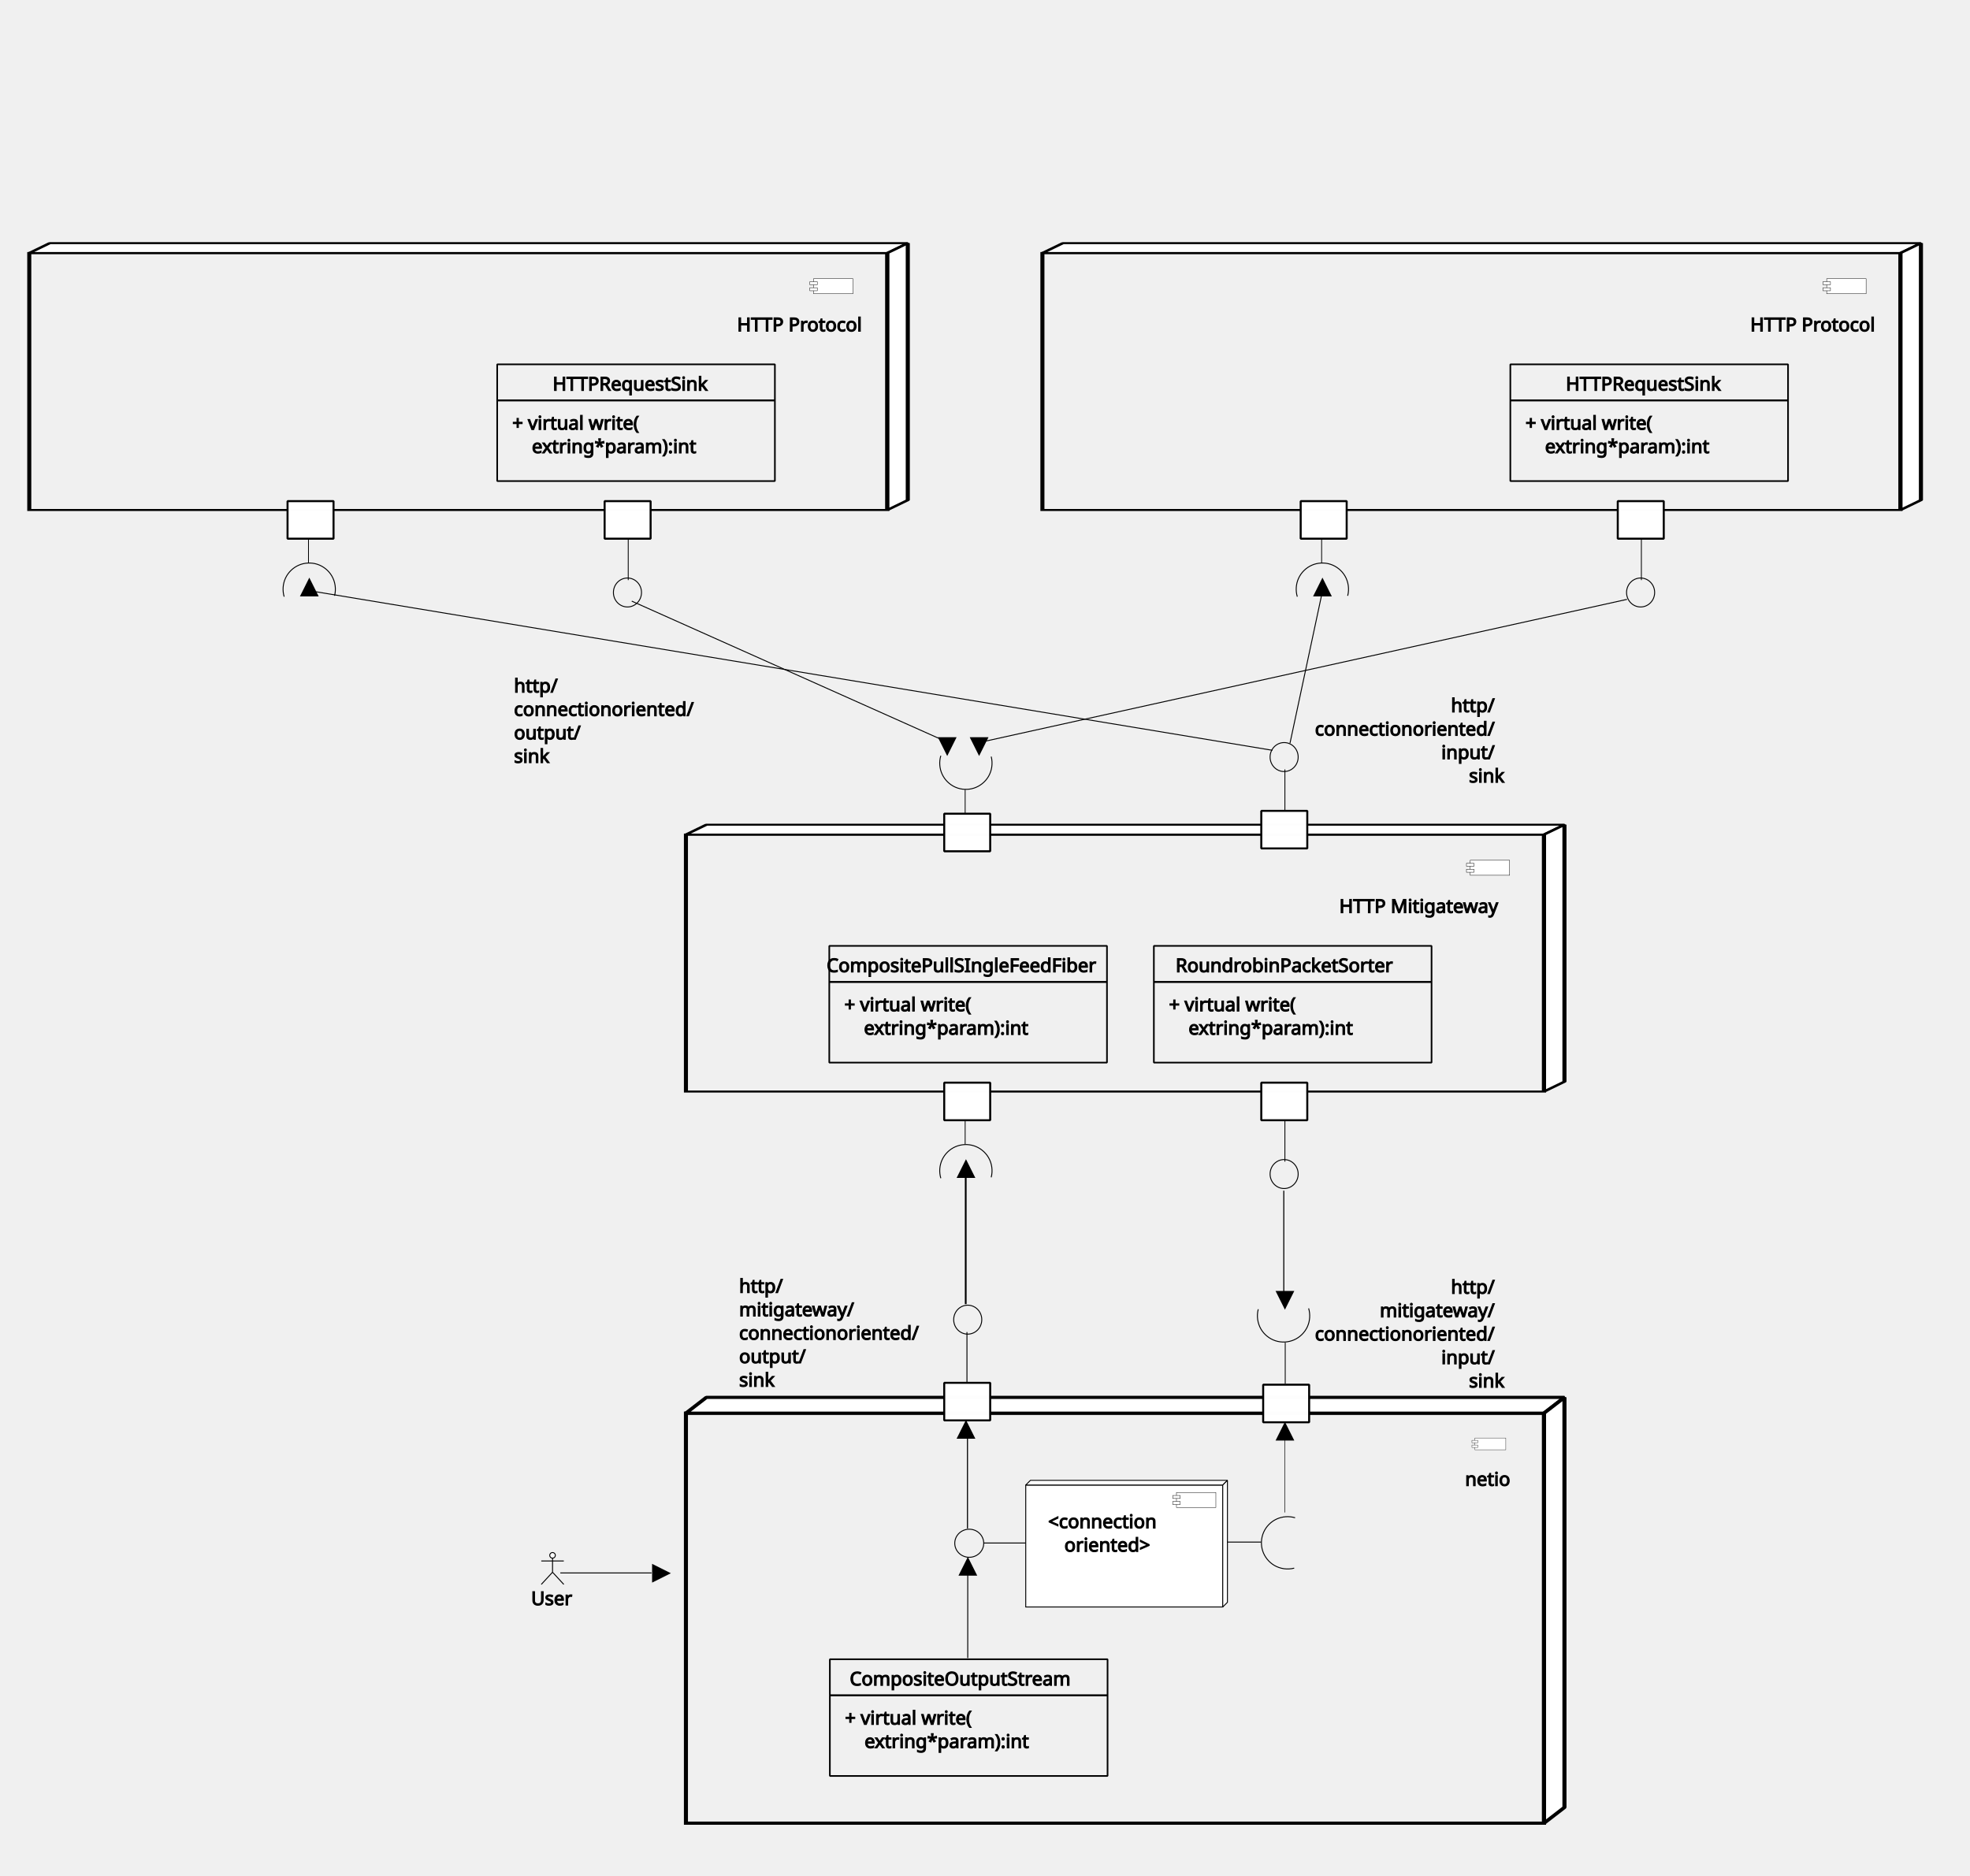
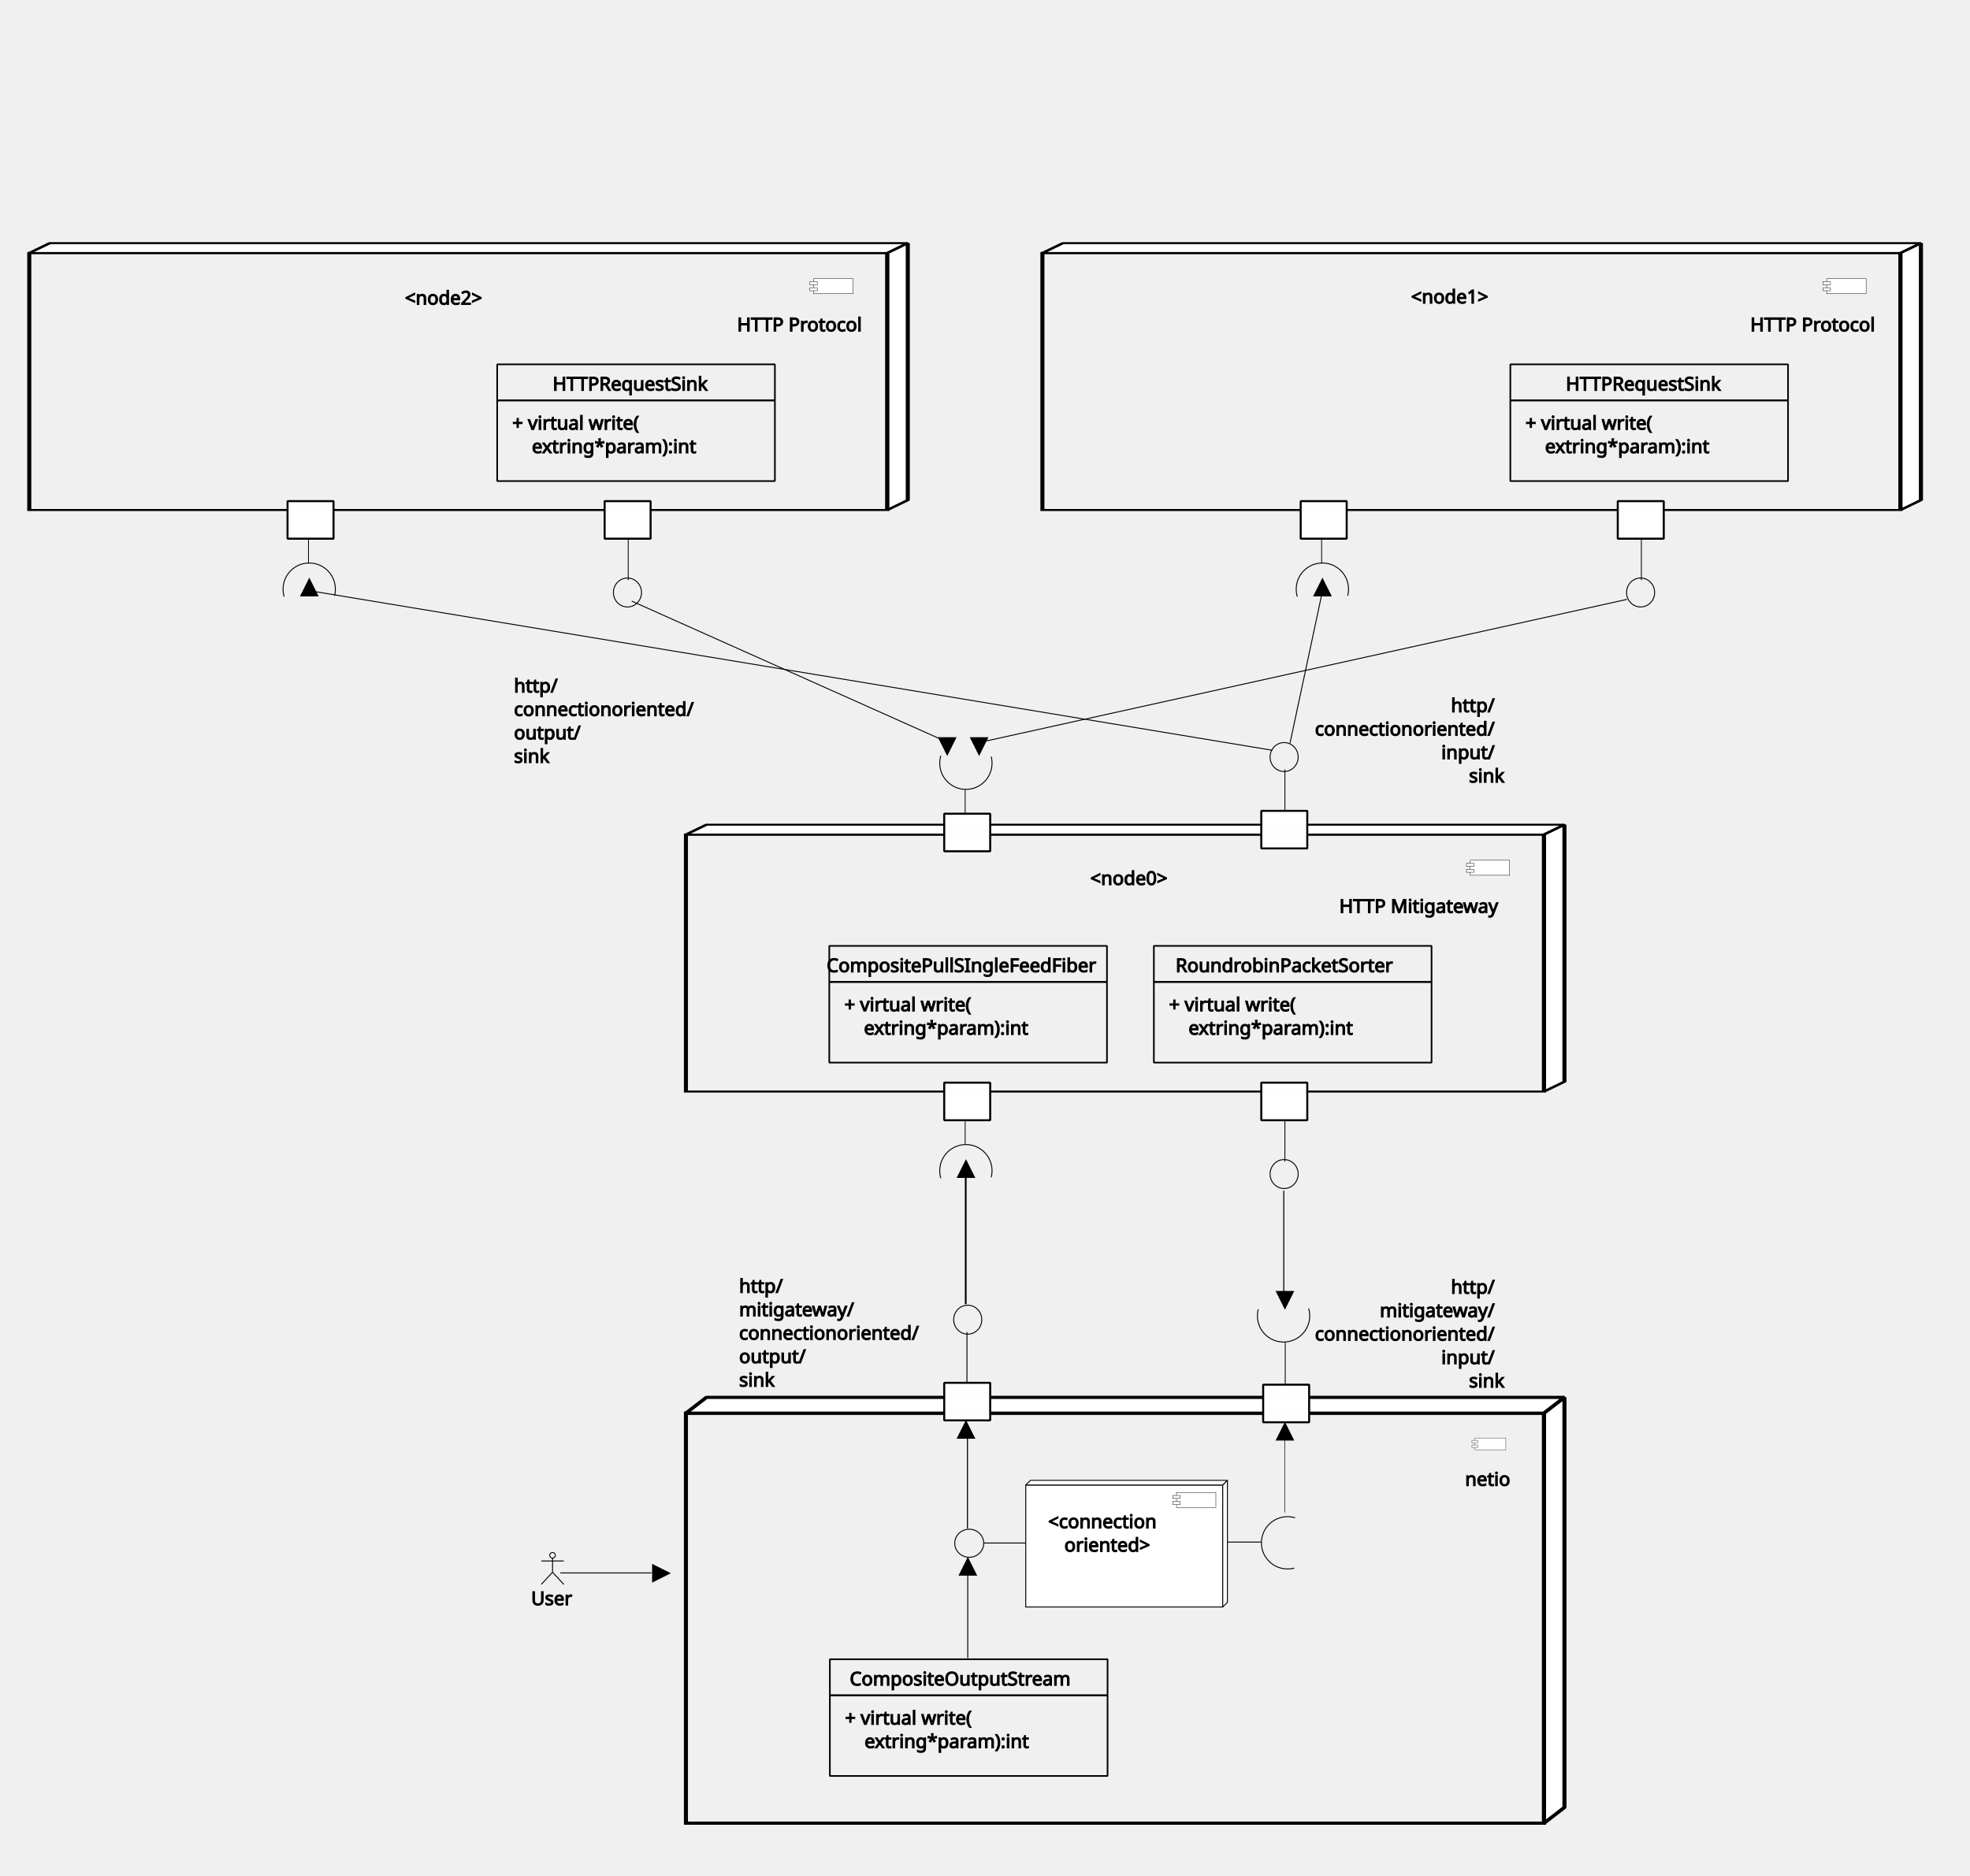
<svg xmlns="http://www.w3.org/2000/svg" viewBox="165 100 2100 2000" id="svg4022" version="1.1" width="100%" height="100%" style="stroke:#000000">
  <defs id="defs4148">
    </defs>
  <style type="text/css" id="style4024">
* {
	stroke: black;
}

text {
	fill: black;
	stroke: none;
	font-size: 10px;
	font-family: sans-serif;
}

rect, ellipse {
	fill: white;
}

polygon {
	stroke-miterlimit: 1;
	fill: white;
}
</style>
  <text xml:space="preserve" style="font-size:40px;font-style:normal;font-weight:normal;line-height:125%;letter-spacing:0px;word-spacing:0px;fill:#000000;fill-opacity:1;stroke:none;font-family:Sans;-inkscape-font-specification:Sans" x="1005.602" y="1559.237" id="text4386">
    <tspan id="tspan4388" style="font-style:normal;stroke:#000000;-inkscape-font-specification:Sans" x="1005.602" y="1559.237" />
  </text>
  <g id="g11779" transform="translate(980,1509)" style="stroke:#000000">
    <g transform="translate(-88,514)" id="g4358" style="stroke:#000000">
      <g transform="translate(-179.4336,-479.199)" id="g3357-4-8-0-0" style="stroke:#000000">
        <rect style="fill:#ffffff;stroke:#000000" id="rect4044-5-4-2-2-2" height="130" width="210" y="139.422" x="545.861" />
        <g id="g3309-9-3-8-5" style="stroke:#000000">
          <g id="g3301-9-0-9-7" style="stroke:#000000">
            <polygon style="fill:#ffffff;stroke:#000000;stroke-miterlimit:1" transform="translate(170.8606,-100.578)" id="polygon4046-6-2-15-5-3" points="585,240 375,240 380,235 590,235 " />
            <polygon style="fill:#ffffff;stroke:#000000;stroke-miterlimit:1" transform="translate(170.8606,-100.578)" id="polygon4048-6-0-8-4-0" points="585,370 585,240 590,235 590,365 " />
          </g>
          <g id="g4274-8-3-5-4-5-9" transform="matrix(0.4,0,0,0.4,548.5323,95.35455)" style="stroke:#000000">
            <rect id="rect4090-5-5-8-8-7-5" height="40" width="105" y="130" x="395" style="fill:#ffffff;stroke:#000000" />
            <rect id="rect4092-1-9-4-9-9-10" height="8" width="20" y="138" x="385" style="fill:#ffffff;stroke:#000000" />
            <rect id="rect4094-3-4-9-7-0-6" height="8" width="20" y="154" x="385" style="fill:#ffffff;stroke:#000000" />
          </g>
        </g>
      </g>
      <path style="fill:none;stroke:#000000;stroke-width:1px;stroke-linecap:butt;stroke-linejoin:miter;stroke-opacity:1" d="m 653.549,-304.899 c -6.453,-1.933 -13.606,-1.424 -19.721,1.404 -6.114,2.828 -11.134,7.949 -13.84,14.118 -2.705,6.169 -3.072,13.331 -1.011,19.745 2.062,6.413 6.533,12.02 12.326,15.458 6.333,3.757 14.185,4.861 21.308,2.995" id="path4999-4-0-0-3" />
      <path style="fill:none;stroke:#000000;stroke-width:1px;stroke-linecap:butt;stroke-linejoin:miter;stroke-opacity:1" d="m 416.323,-378.954 36.019,0" id="path4354" transform="translate(165,100)" />
    </g>
    <g style="stroke:#000000" transform="translate(-84,210)" id="g3677">
      <path transform="matrix(1,0,0,-1,7.97381,53.36547)" style="opacity:0.99;fill:none;stroke:#000000;stroke-width:1;stroke-linecap:butt;stroke-linejoin:bevel;stroke-miterlimit:0;stroke-opacity:1;stroke-dasharray:none" id="path4963-2-2-4-4-5-4" d="m 309.669,27.077 c 0,8.267 -6.911,14.969 -15.437,14.969 -8.525,0 -15.437,-6.702 -15.437,-14.969 0,-8.267 6.911,-14.969 15.437,-14.969 8.525,0 15.437,6.702 15.437,14.969 z" />
      <path style="fill:none;stroke:#000000;stroke-width:1px;stroke-linecap:butt;stroke-linejoin:miter;stroke-opacity:1" d="m 317.496,26.037 44.907,0" id="path4424" />
    </g>
    <text id="text3661" y="220.138" x="378.319" style="font-size:20px;font-style:normal;font-weight:normal;text-align:center;line-height:125%;letter-spacing:0px;word-spacing:0px;text-anchor:middle;fill:#000000;fill-opacity:1;stroke:none;font-family:Sans;-inkscape-font-specification:Sans" xml:space="preserve">
      <tspan y="220.138" x="378.319" style="text-align:center;text-anchor:middle;stroke:#000000" id="tspan3591">&lt;connection</tspan>
      <tspan y="245.138" x="378.319" style="text-align:center;text-anchor:middle;stroke:#000000" id="tspan5605">oriented&gt;</tspan>
    </text>
  </g>
  <text xml:space="preserve" style="font-size:20px;font-style:normal;font-weight:normal;line-height:125%;letter-spacing:0px;word-spacing:0px;fill:#000000;fill-opacity:1;stroke:none;font-family:Sans;-inkscape-font-specification:Sans" x="952.908" y="1478.154" id="text3224">
    <tspan id="tspan3226" style="stroke:#000000" x="952.908" y="1478.154">http/</tspan>
    <tspan style="stroke:#000000" x="952.908" y="1503.154" id="tspan27195">mitigateway/</tspan>
    <tspan style="stroke:#000000" x="952.908" y="1528.154" id="tspan3228">connectionoriented/</tspan>
    <tspan style="stroke:#000000" x="952.908" y="1553.154" id="tspan3230">output/</tspan>
    <tspan style="stroke:#000000" x="952.908" y="1578.154" id="tspan3232">sink</tspan>
  </text>
  <text xml:space="preserve" style="font-size:20px;font-style:normal;font-weight:normal;text-align:end;line-height:125%;letter-spacing:0px;word-spacing:0px;text-anchor:end;fill:#000000;fill-opacity:1;stroke:none;font-family:Sans;-inkscape-font-specification:Sans" x="1784.274" y="1479.125" id="text3224-7">
    <tspan id="tspan3226-0" style="text-align:end;text-anchor:end;stroke:#000000" x="1784.274" y="1479.125">http/</tspan>
    <tspan style="text-align:end;text-anchor:end;stroke:#000000" x="1784.274" y="1504.125" id="tspan27211">mitigateway/</tspan>
    <tspan style="text-align:end;text-anchor:end;stroke:#000000" x="1784.274" y="1529.125" id="tspan3228-7">connectionoriented/</tspan>
    <tspan style="text-align:end;text-anchor:end;stroke:#000000" x="1784.274" y="1554.125" id="tspan3230-3">input/</tspan>
    <tspan style="text-align:end;text-anchor:end;stroke:#000000" x="1784.274" y="1579.125" id="tspan3232-5">sink</tspan>
  </text>
  <g id="g20018" style="stroke:#000000" transform="translate(568.17,1713.722)">
    <rect y="155.241" x="481.45" height="124.412" width="296.023" id="rect4321-0" style="opacity:0.99;fill:none;stroke:#000000;stroke-width:1.733;stroke-linecap:butt;stroke-linejoin:bevel;stroke-miterlimit:0;stroke-opacity:1;stroke-dasharray:none" />
    <path id="path4323-6" d="m 481.372,193.685 296.023,0" style="fill:none;stroke:#000000;stroke-width:2.055px;stroke-linecap:butt;stroke-linejoin:miter;stroke-opacity:1" />
    <text id="text5950-83" y="183.103" x="502.629" style="font-size:20px;font-style:normal;font-weight:normal;line-height:125%;letter-spacing:0px;word-spacing:0px;fill:#000000;fill-opacity:1;stroke:none;font-family:Sans;-inkscape-font-specification:Sans" xml:space="preserve">
      <tspan y="183.103" x="502.629" style="stroke:#000000" id="tspan5952-5">CompositeOutputStream</tspan>
    </text>
    <text id="text5975-9" y="224.765" x="497.614" style="font-size:20px;font-style:normal;font-weight:normal;line-height:125%;letter-spacing:0px;word-spacing:0px;fill:#000000;fill-opacity:1;stroke:none;font-family:Sans;-inkscape-font-specification:Sans" xml:space="preserve">
      <tspan y="224.765" x="497.614" style="stroke:#000000" id="tspan5977-7">+ virtual write(</tspan>
      <tspan y="249.765" x="497.614" style="stroke:#000000" id="tspan5991">    extring*param):int</tspan>
    </text>
  </g>
  <polygon points="285,150 290,147.5 290,152.5 " style="fill:#000000;stroke:none" id="polygon4130-3-6-3" transform="matrix(0,4,-4,0,1796.723,619.8257)" />
  <path style="fill:none;stroke:#000000;stroke-width:1px;stroke-linecap:butt;stroke-linejoin:miter;stroke-opacity:1" d="m 1196.6,1772.4 0,95.261" id="path7513" />
  <g id="g8751" transform="matrix(0,-1,1,0,493.8005,1849.455)" style="stroke:#000000">
    <path style="fill:none;stroke:#000000;stroke-width:1px;stroke-linecap:butt;stroke-linejoin:miter;stroke-opacity:1" d="m 493.323,674.101 c 6.453,-1.933 13.606,-1.424 19.721,1.404 6.114,2.828 11.134,7.949 13.84,14.118 2.705,6.169 3.072,13.331 1.011,19.745 -2.062,6.413 -6.533,12.02 -12.326,15.458 -6.333,3.757 -14.185,4.861 -21.308,2.995" id="path7545" />
    <path style="fill:none;stroke:#000000;stroke-width:0.857px;stroke-linecap:butt;stroke-linejoin:miter;stroke-opacity:1" d="m 556.004,700.046 -26.474,0" id="path7547" />
  </g>
  <g id="g6089" transform="matrix(0.5228643,0,0,0.4114941,97.71008,1639.803)" style="stroke:#000000">
    <rect style="fill:none;stroke:#000000;stroke-width:8.251" id="rect4044-5-4-2-4-6-7-3" height="1062.264" width="1749.423" y="-80.692" x="1527.148" />
    <g transform="matrix(8.330584,0,0,8.171258,-3020.188,-1219.945)" style="stroke:#000000" id="g3301-9-0-7-7-3-3">
      <polygon points="590,235 585,240 375,240 380,235 " id="polygon4046-6-2-15-7-7-8-4" transform="translate(170.8606,-100.578)" style="fill:#ffffff;stroke:#000000;stroke-miterlimit:1" />
      <polygon points="590,365 585,370 585,240 590,235 " id="polygon4048-6-0-8-5-5-5-3" transform="translate(170.8606,-100.578)" style="fill:#ffffff;stroke:#000000;stroke-miterlimit:1" />
    </g>
  </g>
  <text xml:space="preserve" style="font-size:20px;font-style:normal;font-weight:normal;line-height:125%;letter-spacing:0px;word-spacing:0px;fill:#000000;fill-opacity:1;stroke:none;font-family:Sans;-inkscape-font-specification:Sans" x="1726.785" y="1683.969" id="text5136">
    <tspan id="tspan5138" style="stroke:#000000" x="1726.785" y="1683.969">netio</tspan>
  </text>
  <g id="g4274-8-3-5-4-4-5-0-3-3-6" transform="matrix(0.3137185,0,0,0.3137185,1613.305,1592.317)" style="stroke:#000000">
    <rect id="rect4090-5-5-8-8-9-4-1-1-7-6" height="40" width="105" y="130" x="395" style="fill:#ffffff;stroke:#000000" />
    <rect id="rect4092-1-9-4-9-9-1-8-9-6-5" height="8" width="20" y="138" x="385" style="fill:#ffffff;stroke:#000000" />
    <rect id="rect4094-3-4-9-7-2-7-4-4-1-9" height="8" width="20" y="154" x="385" style="fill:#ffffff;stroke:#000000" />
  </g>
  <rect style="opacity:0.99;fill:#ffffff;fill-opacity:1;stroke:#000000;stroke-width:2.162;stroke-linecap:butt;stroke-linejoin:bevel;stroke-miterlimit:0;stroke-opacity:1;stroke-dasharray:none" id="rect4959-8-0-9" width="49.021" height="40.048" x="1171.522" y="1574.253" />
  <g id="g5282" transform="translate(700,1124)" style="stroke:#000000">
    <path transform="matrix(0,1,-1,0,523.6724,88.6845)" style="opacity:0.99;fill:none;stroke:#000000;stroke-width:1;stroke-linecap:butt;stroke-linejoin:bevel;stroke-miterlimit:0;stroke-opacity:1;stroke-dasharray:none" id="path7551" d="m 309.669,27.077 c 0,8.267 -6.911,14.969 -15.437,14.969 -8.525,0 -15.437,-6.702 -15.437,-14.969 0,-8.267 6.911,-14.969 15.437,-14.969 8.525,0 15.437,6.702 15.437,14.969 z" />
    <path transform="translate(165,100)" id="path5247" d="m 330.769,296.123 0,54.246" style="fill:none;stroke:#000000;stroke-width:1px;stroke-linecap:butt;stroke-linejoin:miter;stroke-opacity:1" />
  </g>
  <polygon transform="matrix(0,4,-4,0,1794.723,195.8257)" id="polygon7637" style="fill:#000000;stroke:none" points="290,152.5 285,150 290,147.5 " />
  <path style="fill:none;stroke:#000000;stroke-width:1.863px;stroke-linecap:butt;stroke-linejoin:miter;stroke-opacity:1" d="m 1194.446,1343.477 0,146.886" id="path5253" />
  <polygon points="290,152.5 285,150 290,147.5 " style="fill:#000000;stroke:none" id="polygon5268" transform="matrix(0,4,-4,0,1794.723,473.8257)" />
  <path style="fill:none;stroke:#000000;stroke-width:1.117px;stroke-linecap:butt;stroke-linejoin:miter;stroke-opacity:1" d="m 1196.317,1628.343 0,101.199" id="path5270" />
  <rect y="1576.253" x="1511.522" height="40.048" width="49.021" id="rect5274" style="opacity:0.99;fill:#ffffff;fill-opacity:1;stroke:#000000;stroke-width:2.162;stroke-linecap:butt;stroke-linejoin:bevel;stroke-miterlimit:0;stroke-opacity:1;stroke-dasharray:none" />
  <polygon transform="matrix(0,4,-4,0,2134.723,475.8257)" id="polygon5276" style="fill:#000000;stroke:none" points="285,150 290,147.5 290,152.5 " />
  <path style="fill:none;stroke:#000000;stroke-width:0.592px;stroke-linecap:butt;stroke-linejoin:miter;stroke-opacity:1" d="m 1534.477,1631.262 0,81.238" id="path5278" />
  <g id="g5296" transform="matrix(0,1,-1,0,1814.79,523.06)" style="stroke:#000000">
    <path d="m 309.669,27.077 c 0,8.267 -6.911,14.969 -15.437,14.969 -8.525,0 -15.437,-6.702 -15.437,-14.969 0,-8.267 6.911,-14.969 15.437,-14.969 8.525,0 15.437,6.702 15.437,14.969 z" id="path5288" style="opacity:0.99;fill:none;stroke:#000000;stroke-width:1;stroke-linecap:butt;stroke-linejoin:bevel;stroke-miterlimit:0;stroke-opacity:1;stroke-dasharray:none" transform="matrix(-1,0,0,-1,1122.835,308.0023)" />
    <path style="fill:none;stroke:#000000;stroke-width:0.898px;stroke-linecap:butt;stroke-linejoin:miter;stroke-opacity:1" d="m 815.397,280.099 -43.757,0" id="path5290" />
  </g>
  <path style="fill:none;stroke:#000000;stroke-width:0.898px;stroke-linecap:butt;stroke-linejoin:miter;stroke-opacity:1" d="m 1535.039,1531.393 0,43.757" id="path5304" />
  <path style="fill:none;stroke:#000000;stroke-width:1px;stroke-linecap:butt;stroke-linejoin:miter;stroke-opacity:1" d="m 1559.995,1494.882 c 1.933,6.453 1.424,13.607 -1.404,19.721 -2.828,6.114 -7.949,11.134 -14.118,13.84 -6.169,2.705 -13.332,3.072 -19.745,1.01 -6.413,-2.062 -12.02,-6.533 -15.458,-12.326 -3.757,-6.333 -4.861,-14.185 -2.995,-21.308" id="path5310" />
  <polygon points="285,150 290,147.5 290,152.5 " style="fill:#000000;stroke:none" id="polygon5320" transform="matrix(0,-4,-4,0,2134.723,2636.284)" />
  <path id="path5322" d="m 1533.511,1485.383 0,-115.985" style="fill:none;stroke:#000000;stroke-width:1.102px;stroke-linecap:butt;stroke-linejoin:miter;stroke-opacity:1" />
  <g id="g8773" transform="matrix(0.4,0,0,0.4,1574.248,965.1408)" style="stroke:#000000">
    <rect id="rect8775" height="40" width="105" y="130" x="395" style="fill:#ffffff;stroke:#000000" />
    <rect id="rect8777" height="8" width="20" y="138" x="385" style="fill:#ffffff;stroke:#000000" />
    <rect id="rect8779" height="8" width="20" y="154" x="385" style="fill:#ffffff;stroke:#000000" />
  </g>
  <text id="text8781" y="1073.138" x="1685.097" style="font-size:20px;font-style:normal;font-weight:normal;text-align:center;line-height:125%;letter-spacing:0px;word-spacing:0px;text-anchor:middle;fill:#000000;fill-opacity:1;stroke:none;font-family:Sans;-inkscape-font-specification:Sans" xml:space="preserve">
    <tspan id="tspan8783" y="1073.138" x="1685.097" style="text-align:center;text-anchor:middle;stroke:#000000">HTTP Mitigateway</tspan>
  </text>
  <g id="g8785" transform="matrix(0.5228643,0,0,0.2578885,97.71008,1010.578)" style="stroke:#000000">
    <rect style="fill:none;stroke:#000000;stroke-width:8.251" id="rect8787" height="1062.264" width="1749.423" y="-80.692" x="1527.148" />
    <g transform="matrix(8.330584,0,0,8.171258,-3020.188,-1219.945)" style="stroke:#000000" id="g8789">
      <polygon points="375,240 380,235 590,235 585,240 " id="polygon8791" transform="translate(170.8606,-100.578)" style="fill:#ffffff;stroke:#000000;stroke-miterlimit:1" />
      <polygon points="585,240 590,235 590,365 585,370 " id="polygon8793" transform="translate(170.8606,-100.578)" style="fill:#ffffff;stroke:#000000;stroke-miterlimit:1" />
    </g>
  </g>
  <g id="g8811" style="stroke:#000000" transform="translate(913.5546,953.1993)">
    <rect y="155.241" x="481.45" height="124.412" width="296.023" id="rect8813" style="opacity:0.99;fill:none;stroke:#000000;stroke-width:1.733;stroke-linecap:butt;stroke-linejoin:bevel;stroke-miterlimit:0;stroke-opacity:1;stroke-dasharray:none" />
    <path id="path8815" d="m 481.372,193.685 296.023,0" style="fill:none;stroke:#000000;stroke-width:2.055px;stroke-linecap:butt;stroke-linejoin:miter;stroke-opacity:1" />
    <text id="text8817" y="183.103" x="504.629" style="font-size:20px;font-style:normal;font-weight:normal;line-height:125%;letter-spacing:0px;word-spacing:0px;fill:#000000;fill-opacity:1;stroke:none;font-family:Sans;-inkscape-font-specification:Sans" xml:space="preserve">
      <tspan y="183.103" x="504.629" style="stroke:#000000" id="tspan8819">RoundrobinPacketSorter</tspan>
    </text>
    <text id="text8821" y="224.765" x="497.614" style="font-size:20px;font-style:normal;font-weight:normal;line-height:125%;letter-spacing:0px;word-spacing:0px;fill:#000000;fill-opacity:1;stroke:none;font-family:Sans;-inkscape-font-specification:Sans" xml:space="preserve">
      <tspan y="224.765" x="497.614" style="stroke:#000000" id="tspan8823">+ virtual write(</tspan>
      <tspan y="249.765" x="497.614" style="stroke:#000000" id="tspan8825">    extring*param):int</tspan>
    </text>
  </g>
  <rect y="1254.253" x="1171.522" height="40.048" width="49.021" id="rect7898" style="opacity:0.99;fill:#ffffff;fill-opacity:1;stroke:#000000;stroke-width:2.162;stroke-linecap:butt;stroke-linejoin:bevel;stroke-miterlimit:0;stroke-opacity:1;stroke-dasharray:none" />
  <rect style="opacity:0.99;fill:#ffffff;fill-opacity:1;stroke:#000000;stroke-width:2.162;stroke-linecap:butt;stroke-linejoin:bevel;stroke-miterlimit:0;stroke-opacity:1;stroke-dasharray:none" id="rect10366" width="49.021" height="40.048" x="1509.522" y="1254.253" />
  <ellipse cx="272" cy="133" rx="3" ry="3" id="ellipse4134" transform="translate(482.0039,1625.177)" style="fill:#ffffff;stroke:#000000" />
  <line x1="742.004" y1="1764.177" x2="766.004" y2="1764.177" id="line4136" style="stroke:#000000" />
  <line x1="754.004" y1="1761.177" x2="754.004" y2="1776.177" id="line4138" style="stroke:#000000" />
  <line x1="754.004" y1="1776.177" x2="742.004" y2="1789.177" id="line4140" style="stroke:#000000" />
  <line x1="754.004" y1="1776.177" x2="766.004" y2="1789.177" id="line4142" style="stroke:#000000" />
  <text xml:space="preserve" style="font-size:20px;font-style:normal;font-weight:normal;line-height:125%;letter-spacing:0px;word-spacing:0px;fill:#000000;fill-opacity:1;stroke:none;font-family:Sans;-inkscape-font-specification:Sans" x="731.204" y="1811.194" id="text3518">
    <tspan id="tspan3520" style="font-size:20px;stroke:#000000" x="731.204" y="1811.194">User</tspan>
  </text>
  <polygon points="290,152.5 285,150 290,147.5 " style="fill:#000000;stroke:none" id="polygon4130-6-9-4-7" transform="matrix(-4,0,0,4,2020.135,1177.256)" />
  <path style="fill:none;stroke:#000000;stroke-width:1px;stroke-linecap:butt;stroke-linejoin:miter;stroke-opacity:1" d="m 859.583,1776.944 -97.298,0" id="path4409" />
  <g style="stroke:#000000" transform="matrix(0,-1,1,0,-206.1995,1229.455)" id="g12520">
    <path id="path12522" d="m 493.323,674.101 c 6.453,-1.933 13.606,-1.424 19.721,1.404 6.114,2.828 11.134,7.949 13.84,14.118 2.705,6.169 3.072,13.331 1.011,19.745 -2.062,6.413 -6.533,12.02 -12.326,15.458 -6.333,3.757 -14.185,4.861 -21.308,2.995" style="fill:none;stroke:#000000;stroke-width:1px;stroke-linecap:butt;stroke-linejoin:miter;stroke-opacity:1" />
    <path id="path12524" d="m 556.004,700.046 -26.474,0" style="fill:none;stroke:#000000;stroke-width:0.857px;stroke-linecap:butt;stroke-linejoin:miter;stroke-opacity:1" />
  </g>
  <polygon points="290,152.5 285,150 290,147.5 " style="fill:#000000;stroke:none" id="polygon12526" transform="matrix(0,4,-4,0,1094.723,-424.1743)" />
  <g style="stroke:#000000" transform="matrix(0,1,-1,0,1114.79,-96.93996)" id="g12528">
    <path transform="matrix(-1,0,0,-1,1122.835,308.0023)" style="opacity:0.99;fill:none;stroke:#000000;stroke-width:1;stroke-linecap:butt;stroke-linejoin:bevel;stroke-miterlimit:0;stroke-opacity:1;stroke-dasharray:none" id="path12530" d="m 309.669,27.077 c 0,8.267 -6.911,14.969 -15.437,14.969 -8.525,0 -15.437,-6.702 -15.437,-14.969 0,-8.267 6.911,-14.969 15.437,-14.969 8.525,0 15.437,6.702 15.437,14.969 z" />
    <path id="path12532" d="m 815.397,280.099 -43.757,0" style="fill:none;stroke:#000000;stroke-width:0.898px;stroke-linecap:butt;stroke-linejoin:miter;stroke-opacity:1" />
  </g>
  <g style="stroke:#000000" transform="matrix(0.4,0,0,0.4,874.2485,345.1408)" id="g12534">
    <rect style="fill:#ffffff;stroke:#000000" x="395" y="130" width="105" height="40" id="rect12536" />
    <rect style="fill:#ffffff;stroke:#000000" x="385" y="138" width="20" height="8" id="rect12538" />
    <rect style="fill:#ffffff;stroke:#000000" x="385" y="154" width="20" height="8" id="rect12540" />
  </g>
  <text xml:space="preserve" style="font-size:20px;font-style:normal;font-weight:normal;text-align:center;line-height:125%;letter-spacing:0px;word-spacing:0px;text-anchor:middle;fill:#000000;fill-opacity:1;stroke:none;font-family:Sans;-inkscape-font-specification:Sans" x="1025.097" y="453.138" id="text12542">
    <tspan style="text-align:center;text-anchor:middle;stroke:#000000" x="1025.097" y="453.138" id="tspan12544">HTTP Protocol</tspan>
  </text>
  <g style="stroke:#000000" transform="matrix(0.5228643,0,0,0.2578885,-602.2899,390.5779)" id="g12546">
    <rect x="1527.148" y="-80.692" width="1749.423" height="1062.264" id="rect12548" style="fill:none;stroke:#000000;stroke-width:8.251" />
    <g id="g12550" style="stroke:#000000" transform="matrix(8.330584,0,0,8.171258,-3020.188,-1219.945)">
      <polygon style="fill:#ffffff;stroke:#000000;stroke-miterlimit:1" transform="translate(170.8606,-100.578)" id="polygon12552" points="590,235 585,240 375,240 380,235 " />
      <polygon style="fill:#ffffff;stroke:#000000;stroke-miterlimit:1" transform="translate(170.8606,-100.578)" id="polygon12554" points="590,365 585,370 585,240 590,235 " />
    </g>
  </g>
  <g transform="translate(213.5546,333.1993)" style="stroke:#000000" id="g12556">
    <rect style="opacity:0.99;fill:none;stroke:#000000;stroke-width:1.733;stroke-linecap:butt;stroke-linejoin:bevel;stroke-miterlimit:0;stroke-opacity:1;stroke-dasharray:none" id="rect12558" width="296.023" height="124.412" x="481.45" y="155.241" />
    <path style="fill:none;stroke:#000000;stroke-width:2.055px;stroke-linecap:butt;stroke-linejoin:miter;stroke-opacity:1" d="m 481.372,193.685 296.023,0" id="path12560" />
    <text xml:space="preserve" style="font-size:20px;font-style:normal;font-weight:normal;line-height:125%;letter-spacing:0px;word-spacing:0px;fill:#000000;fill-opacity:1;stroke:none;font-family:Sans;-inkscape-font-specification:Sans" x="540.629" y="183.103" id="text12562">
      <tspan id="tspan12564" style="stroke:#000000" x="540.629" y="183.103">HTTPRequestSink</tspan>
    </text>
    <text xml:space="preserve" style="font-size:20px;font-style:normal;font-weight:normal;line-height:125%;letter-spacing:0px;word-spacing:0px;fill:#000000;fill-opacity:1;stroke:none;font-family:Sans;-inkscape-font-specification:Sans" x="497.614" y="224.765" id="text12566">
      <tspan id="tspan12568" style="stroke:#000000" x="497.614" y="224.765">+ virtual write(</tspan>
      <tspan id="tspan12570" style="stroke:#000000" x="497.614" y="249.765">    extring*param):int</tspan>
    </text>
  </g>
  <rect style="opacity:0.99;fill:#ffffff;fill-opacity:1;stroke:#000000;stroke-width:2.162;stroke-linecap:butt;stroke-linejoin:bevel;stroke-miterlimit:0;stroke-opacity:1;stroke-dasharray:none" id="rect12572" width="49.021" height="40.048" x="471.522" y="634.253" />
  <rect y="634.253" x="809.522" height="40.048" width="49.021" id="rect12574" style="opacity:0.99;fill:#ffffff;fill-opacity:1;stroke:#000000;stroke-width:2.162;stroke-linecap:butt;stroke-linejoin:bevel;stroke-miterlimit:0;stroke-opacity:1;stroke-dasharray:none" />
  <g id="g12576" transform="matrix(0,-1,1,0,873.8004,1229.455)" style="stroke:#000000">
    <path style="fill:none;stroke:#000000;stroke-width:1px;stroke-linecap:butt;stroke-linejoin:miter;stroke-opacity:1" d="m 493.323,674.101 c 6.453,-1.933 13.606,-1.424 19.721,1.404 6.114,2.828 11.134,7.949 13.84,14.118 2.705,6.169 3.072,13.331 1.011,19.745 -2.062,6.413 -6.533,12.02 -12.326,15.458 -6.333,3.757 -14.185,4.861 -21.308,2.995" id="path12578" />
    <path style="fill:none;stroke:#000000;stroke-width:0.857px;stroke-linecap:butt;stroke-linejoin:miter;stroke-opacity:1" d="m 556.004,700.046 -26.474,0" id="path12580" />
  </g>
  <polygon transform="matrix(0,4,-4,0,2174.723,-424.1743)" id="polygon12582" style="fill:#000000;stroke:none" points="290,152.5 285,150 290,147.5 " />
  <g id="g12584" transform="matrix(0,1,-1,0,2194.79,-96.93996)" style="stroke:#000000">
    <path d="m 309.669,27.077 c 0,8.267 -6.911,14.969 -15.437,14.969 -8.525,0 -15.437,-6.702 -15.437,-14.969 0,-8.267 6.911,-14.969 15.437,-14.969 8.525,0 15.437,6.702 15.437,14.969 z" id="path12586" style="opacity:0.99;fill:none;stroke:#000000;stroke-width:1;stroke-linecap:butt;stroke-linejoin:bevel;stroke-miterlimit:0;stroke-opacity:1;stroke-dasharray:none" transform="matrix(-1,0,0,-1,1122.835,308.0023)" />
    <path style="fill:none;stroke:#000000;stroke-width:0.898px;stroke-linecap:butt;stroke-linejoin:miter;stroke-opacity:1" d="m 815.397,280.099 -43.757,0" id="path12588" />
  </g>
  <g id="g12590" transform="matrix(0.4,0,0,0.4,1954.248,345.1408)" style="stroke:#000000">
    <rect id="rect12592" height="40" width="105" y="130" x="395" style="fill:#ffffff;stroke:#000000" />
    <rect id="rect12594" height="8" width="20" y="138" x="385" style="fill:#ffffff;stroke:#000000" />
    <rect id="rect12596" height="8" width="20" y="154" x="385" style="fill:#ffffff;stroke:#000000" />
  </g>
  <text id="text12598" y="453.138" x="2105.097" style="font-size:20px;font-style:normal;font-weight:normal;text-align:center;line-height:125%;letter-spacing:0px;word-spacing:0px;text-anchor:middle;fill:#000000;fill-opacity:1;stroke:none;font-family:Sans;-inkscape-font-specification:Sans" xml:space="preserve">
    <tspan id="tspan12600" y="453.138" x="2105.097" style="text-align:center;text-anchor:middle;stroke:#000000">HTTP Protocol</tspan>
  </text>
  <g id="g12602" transform="matrix(0.5228643,0,0,0.2578885,477.7101,390.5779)" style="stroke:#000000">
    <rect style="fill:none;stroke:#000000;stroke-width:8.251" id="rect12604" height="1062.264" width="1749.423" y="-80.692" x="1527.148" />
    <g transform="matrix(8.330584,0,0,8.171258,-3020.188,-1219.945)" style="stroke:#000000" id="g12606">
      <polygon points="375,240 380,235 590,235 585,240 " id="polygon12608" transform="translate(170.8606,-100.578)" style="fill:#ffffff;stroke:#000000;stroke-miterlimit:1" />
      <polygon points="585,240 590,235 590,365 585,370 " id="polygon12610" transform="translate(170.8606,-100.578)" style="fill:#ffffff;stroke:#000000;stroke-miterlimit:1" />
    </g>
  </g>
  <g id="g12612" style="stroke:#000000" transform="translate(1293.555,333.1993)">
    <rect y="155.241" x="481.45" height="124.412" width="296.023" id="rect12614" style="opacity:0.99;fill:none;stroke:#000000;stroke-width:1.733;stroke-linecap:butt;stroke-linejoin:bevel;stroke-miterlimit:0;stroke-opacity:1;stroke-dasharray:none" />
    <path id="path12616" d="m 481.372,193.685 296.023,0" style="fill:none;stroke:#000000;stroke-width:2.055px;stroke-linecap:butt;stroke-linejoin:miter;stroke-opacity:1" />
    <text id="text12618" y="183.103" x="540.629" style="font-size:20px;font-style:normal;font-weight:normal;line-height:125%;letter-spacing:0px;word-spacing:0px;fill:#000000;fill-opacity:1;stroke:none;font-family:Sans;-inkscape-font-specification:Sans" xml:space="preserve">
      <tspan y="183.103" x="540.629" style="stroke:#000000" id="tspan12620">HTTPRequestSink</tspan>
    </text>
    <text id="text12622" y="224.765" x="497.614" style="font-size:20px;font-style:normal;font-weight:normal;line-height:125%;letter-spacing:0px;word-spacing:0px;fill:#000000;fill-opacity:1;stroke:none;font-family:Sans;-inkscape-font-specification:Sans" xml:space="preserve">
      <tspan y="224.765" x="497.614" style="stroke:#000000" id="tspan12624">+ virtual write(</tspan>
      <tspan y="249.765" x="497.614" style="stroke:#000000" id="tspan12626">    extring*param):int</tspan>
    </text>
  </g>
  <rect y="634.253" x="1551.522" height="40.048" width="49.021" id="rect12628" style="opacity:0.99;fill:#ffffff;fill-opacity:1;stroke:#000000;stroke-width:2.162;stroke-linecap:butt;stroke-linejoin:bevel;stroke-miterlimit:0;stroke-opacity:1;stroke-dasharray:none" />
  <rect style="opacity:0.99;fill:#ffffff;fill-opacity:1;stroke:#000000;stroke-width:2.162;stroke-linecap:butt;stroke-linejoin:bevel;stroke-miterlimit:0;stroke-opacity:1;stroke-dasharray:none" id="rect12630" width="49.021" height="40.048" x="1889.522" y="634.253" />
  <g id="g27149" transform="matrix(1,0,0,-1,520,978.7714)" style="stroke:#000000">
    <g id="g27141" transform="matrix(0,1,-1,0,1294.79,-756.94)" style="stroke:#000000">
      <path d="m 309.669,27.077 c 0,8.267 -6.911,14.969 -15.437,14.969 -8.525,0 -15.437,-6.702 -15.437,-14.969 0,-8.267 6.911,-14.969 15.437,-14.969 8.525,0 15.437,6.702 15.437,14.969 z" id="path27143" style="opacity:0.99;fill:none;stroke:#000000;stroke-width:1;stroke-linecap:butt;stroke-linejoin:bevel;stroke-miterlimit:0;stroke-opacity:1;stroke-dasharray:none" transform="matrix(-1,0,0,-1,1122.835,308.0023)" />
      <path style="fill:none;stroke:#000000;stroke-width:0.898px;stroke-linecap:butt;stroke-linejoin:miter;stroke-opacity:1" d="m 815.397,280.099 -43.757,0" id="path27145" />
    </g>
    <rect style="opacity:0.99;fill:#ffffff;fill-opacity:1;stroke:#000000;stroke-width:2.162;stroke-linecap:butt;stroke-linejoin:bevel;stroke-miterlimit:0;stroke-opacity:1;stroke-dasharray:none" id="rect27147" width="49.021" height="40.048" x="989.522" y="-25.747" />
  </g>
  <path style="fill:none;stroke:#000000;stroke-width:1px;stroke-linecap:butt;stroke-linejoin:miter;stroke-opacity:1" d="M 494.146,729.638 1521.388,899.91" id="path27155" />
  <path style="fill:none;stroke:#000000;stroke-width:1px;stroke-linecap:butt;stroke-linejoin:miter;stroke-opacity:1" d="m 1575.65,725.896 -35.551,166.529" id="path27159" />
  <g style="stroke:#000000" transform="matrix(0,1,1,0,493.8005,412.3494)" id="g27163">
    <path id="path27165" d="m 493.323,674.101 c 6.453,-1.933 13.606,-1.424 19.721,1.404 6.114,2.828 11.134,7.949 13.84,14.118 2.705,6.169 3.072,13.331 1.011,19.745 -2.062,6.413 -6.533,12.02 -12.326,15.458 -6.333,3.757 -14.185,4.861 -21.308,2.995" style="fill:none;stroke:#000000;stroke-width:1px;stroke-linecap:butt;stroke-linejoin:miter;stroke-opacity:1" />
    <path id="path27167" d="m 556.004,700.046 -26.474,0" style="fill:none;stroke:#000000;stroke-width:0.857px;stroke-linecap:butt;stroke-linejoin:miter;stroke-opacity:1" />
  </g>
  <polygon points="285,150 290,147.5 290,152.5 " style="fill:#000000;stroke:none" id="polygon27169" transform="matrix(0,-4,-4,0,1774.723,2045.979)" />
  <rect style="opacity:0.99;fill:#ffffff;fill-opacity:1;stroke:#000000;stroke-width:2.162;stroke-linecap:butt;stroke-linejoin:bevel;stroke-miterlimit:0;stroke-opacity:1;stroke-dasharray:none" id="rect27171" width="49.021" height="40.048" x="1171.522" y="-1007.551" transform="scale(1,-1)" />
  <polygon transform="matrix(0,-4,-4,0,1808.723,2045.979)" id="polygon27185" style="fill:#000000;stroke:none" points="290,152.5 285,150 290,147.5 " />
  <path style="fill:none;stroke:#000000;stroke-width:1px;stroke-linecap:butt;stroke-linejoin:miter;stroke-opacity:1" d="M 838.431,740.865 1173.361,890.554" id="path27187" />
  <path style="fill:none;stroke:#000000;stroke-width:1px;stroke-linecap:butt;stroke-linejoin:miter;stroke-opacity:1" d="m 1899.352,738.994 -694.183,153.431" id="path27191" />
  <text id="text27197" y="838.154" x="712.908" style="font-size:20px;font-style:normal;font-weight:normal;line-height:125%;letter-spacing:0px;word-spacing:0px;fill:#000000;fill-opacity:1;stroke:none;font-family:Sans;-inkscape-font-specification:Sans" xml:space="preserve">
    <tspan id="tspan27201" y="838.154" x="712.908" style="stroke:#000000">http/</tspan>
    <tspan id="tspan27203" y="863.154" x="712.908" style="stroke:#000000">connectionoriented/</tspan>
    <tspan id="tspan27205" y="888.154" x="712.908" style="stroke:#000000">output/</tspan>
    <tspan id="tspan27207" y="913.154" x="712.908" style="stroke:#000000">sink</tspan>
  </text>
  <text id="text27213" y="859.125" x="1784.274" style="font-size:20px;font-style:normal;font-weight:normal;text-align:end;line-height:125%;letter-spacing:0px;word-spacing:0px;text-anchor:end;fill:#000000;fill-opacity:1;stroke:none;font-family:Sans;-inkscape-font-specification:Sans" xml:space="preserve">
    <tspan id="tspan27217" y="859.125" x="1784.274" style="text-align:end;text-anchor:end;stroke:#000000">http/</tspan>
    <tspan id="tspan27219" y="884.125" x="1784.274" style="text-align:end;text-anchor:end;stroke:#000000">connectionoriented/</tspan>
    <tspan id="tspan27221" y="909.125" x="1784.274" style="text-align:end;text-anchor:end;stroke:#000000">input/</tspan>
    <tspan id="tspan27223" y="934.125" x="1784.274" style="text-align:end;text-anchor:end;stroke:#000000">sink</tspan>
  </text>
  <g transform="translate(567.5546,953.1993)" style="stroke:#000000" id="g27227">
    <rect style="opacity:0.99;fill:none;stroke:#000000;stroke-width:1.733;stroke-linecap:butt;stroke-linejoin:bevel;stroke-miterlimit:0;stroke-opacity:1;stroke-dasharray:none" id="rect27229" width="296.023" height="124.412" x="481.45" y="155.241" />
    <path style="fill:none;stroke:#000000;stroke-width:2.055px;stroke-linecap:butt;stroke-linejoin:miter;stroke-opacity:1" d="m 481.372,193.685 296.023,0" id="path27231" />
    <text xml:space="preserve" style="font-size:20px;font-style:normal;font-weight:normal;line-height:125%;letter-spacing:0px;word-spacing:0px;fill:#000000;fill-opacity:1;stroke:none;font-family:Sans;-inkscape-font-specification:Sans" x="478.629" y="183.103" id="text27233">
      <tspan id="tspan27235" style="stroke:#000000" x="478.629" y="183.103">CompositePullSIngleFeedFiber</tspan>
    </text>
    <text xml:space="preserve" style="font-size:20px;font-style:normal;font-weight:normal;line-height:125%;letter-spacing:0px;word-spacing:0px;fill:#000000;fill-opacity:1;stroke:none;font-family:Sans;-inkscape-font-specification:Sans" x="497.614" y="224.765" id="text27237">
      <tspan id="tspan27239" style="stroke:#000000" x="497.614" y="224.765">+ virtual write(</tspan>
      <tspan id="tspan27241" style="stroke:#000000" x="497.614" y="249.765">    extring*param):int</tspan>
    </text>
  </g>
+   <text xml:space="preserve" style="font-size:20px;font-style:normal;font-weight:normal;line-height:125%;letter-spacing:0px;word-spacing:0px;fill:#000000;fill-opacity:1;stroke:none;font-family:Sans;-inkscape-font-specification:Sans" x="596.636" y="424.647" id="text4729">
+     <tspan id="tspan4731" style="stroke:#000000" x="596.636" y="424.647">&lt;node2&gt;</tspan>
+   </text>
+   <text xml:space="preserve" style="font-size:20px;font-style:normal;font-weight:normal;line-height:125%;letter-spacing:0px;word-spacing:0px;fill:#000000;fill-opacity:1;stroke:none;font-family:Sans;-inkscape-font-specification:Sans" x="1669.17" y="423.358" id="text4733">
+     <tspan id="tspan4735" style="stroke:#000000" x="1669.17" y="423.358">&lt;node1&gt;</tspan>
+   </text>
+   <text id="text4737" y="1043.358" x="1327.17" style="font-size:20px;font-style:normal;font-weight:normal;line-height:125%;letter-spacing:0px;word-spacing:0px;fill:#000000;fill-opacity:1;stroke:none;font-family:Sans;-inkscape-font-specification:Sans" xml:space="preserve">
+     <tspan y="1043.358" x="1327.17" style="stroke:#000000" id="tspan4739">&lt;node0&gt;</tspan>
+   </text>
</svg>
